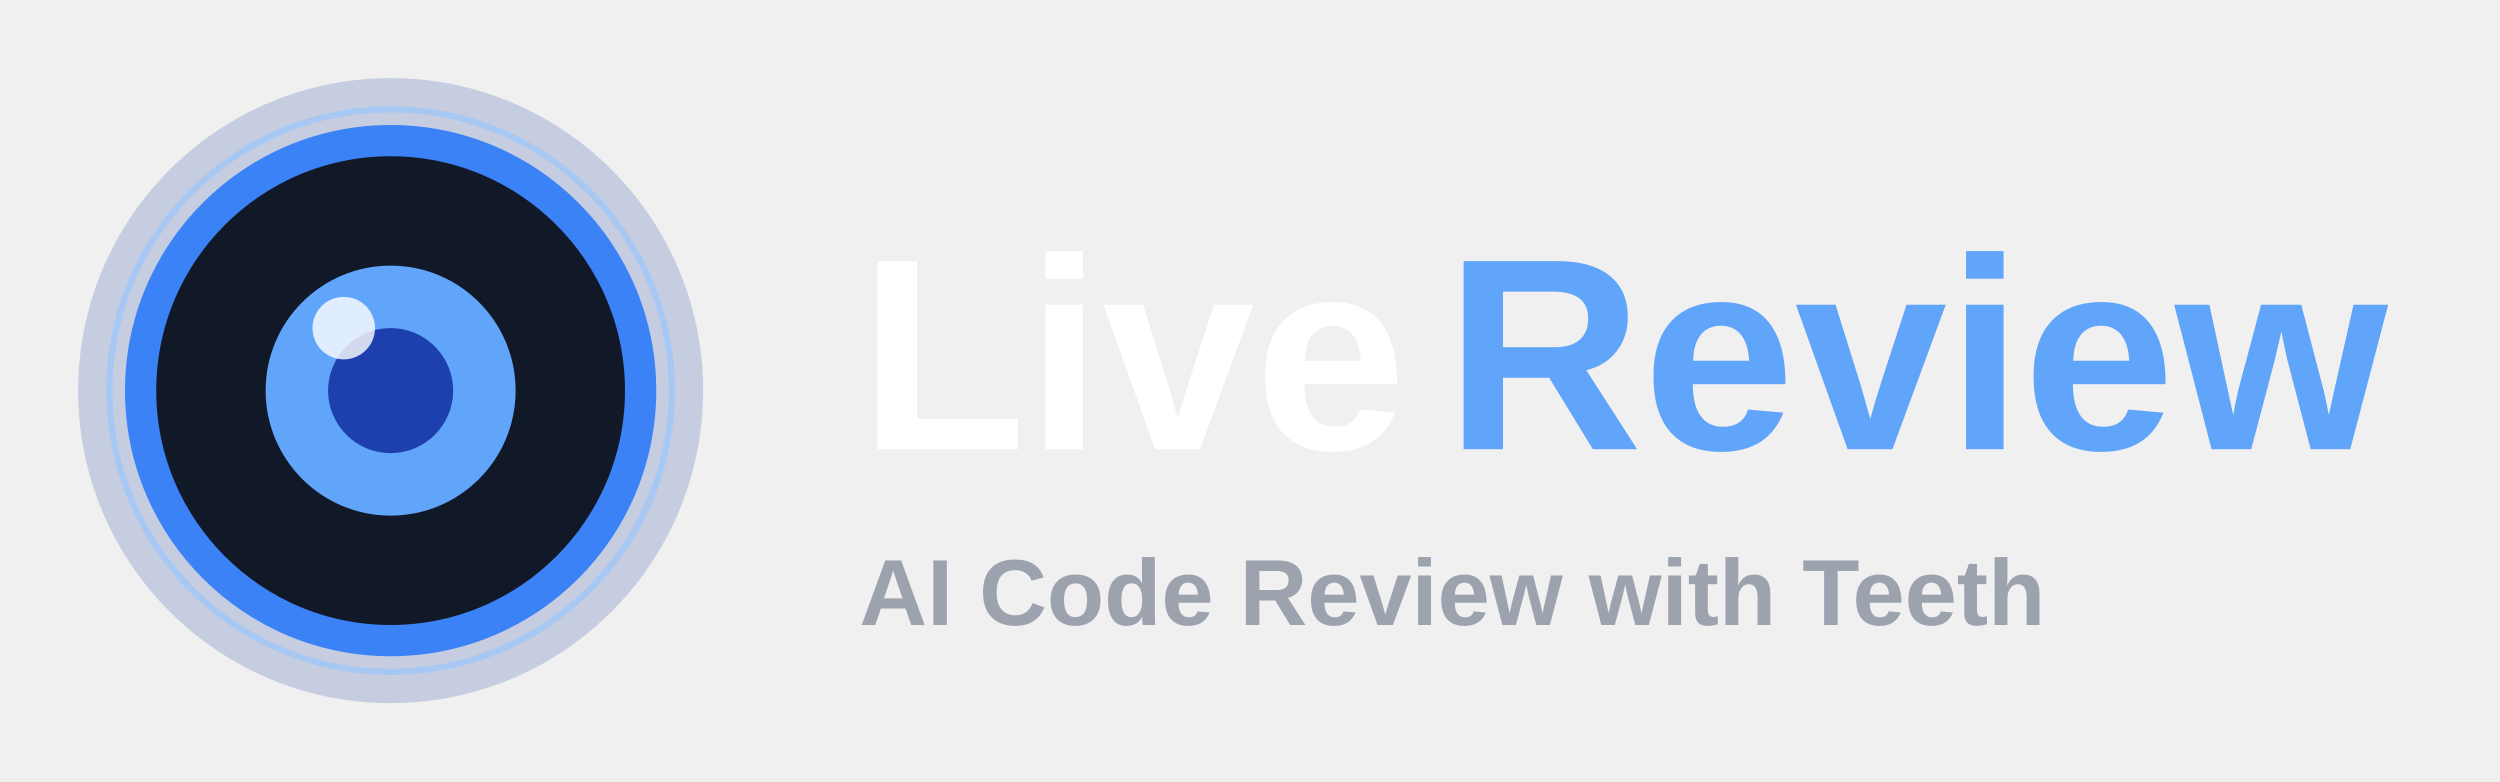
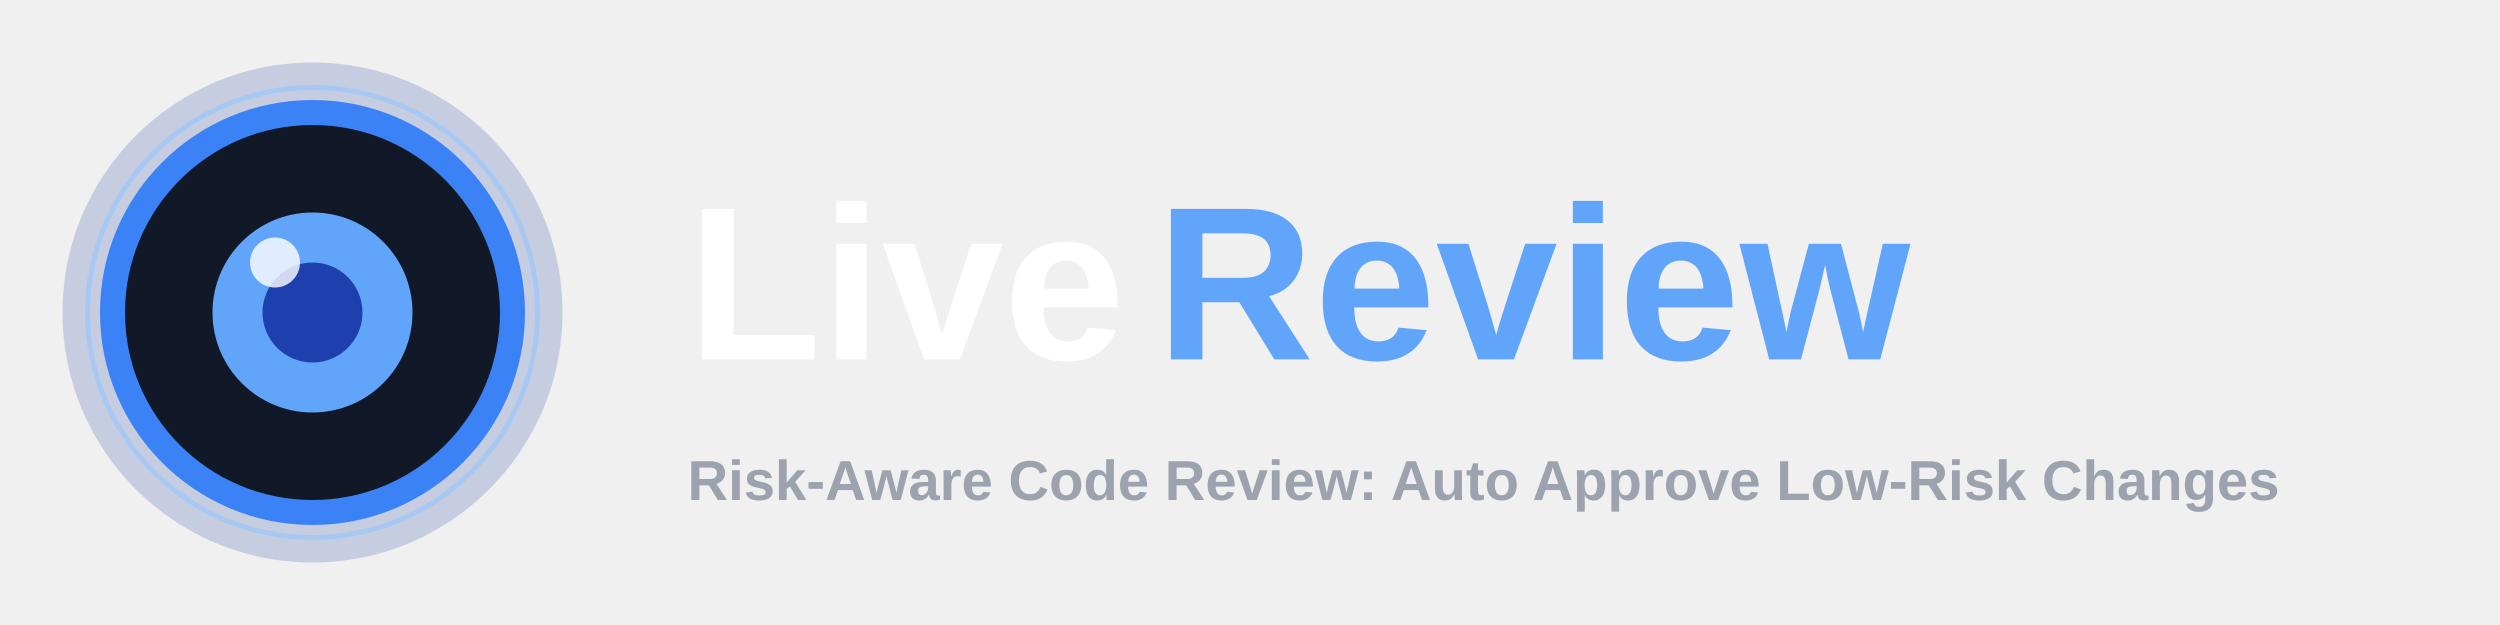
- <svg xmlns="http://www.w3.org/2000/svg" width="640" height="200" viewBox="0 0 640 200" fill="none">
+ <svg xmlns="http://www.w3.org/2000/svg" width="800" height="200" viewBox="0 0 800 200" fill="none">
  <g transform="translate(100, 100) scale(0.8)">
    <circle cx="0" cy="0" r="100" fill="#1E429F" opacity="0.2" />
    <circle cx="0" cy="0" r="80" fill="#111827" />
    <circle cx="0" cy="0" r="80" stroke="#3B82F6" stroke-width="10" />
    <circle cx="0" cy="0" r="40" fill="#60A5FA" />
    <circle cx="0" cy="0" r="20" fill="#1E40AF" />
    <path d="M-5 -20C-5 -14.477 -9.477 -10 -15 -10C-20.523 -10 -25 -14.477 -25 -20C-25 -25.523 -20.523 -30 -15 -30C-9.477 -30 -5 -25.523 -5 -20Z" fill="white" opacity="0.8" />
    <circle cx="0" cy="0" r="90" stroke="#93C5FD" stroke-width="2" opacity="0.6" />
  </g>
  <g transform="translate(220, 100)" font-family="Arial, sans-serif" font-weight="bold">
    <text x="0" y="15" font-size="70" fill="white">Live</text>
    <text x="150" y="15" font-size="70" fill="#60A5FA">Review</text>
-     <text x="0" y="60" font-size="24" fill="#9CA3AF">AI Code Review with Teeth</text>
+     <text x="0" y="60" font-size="18" fill="#9CA3AF">Risk-Aware Code Review: Auto Approve Low-Risk Changes</text>
  </g>
</svg>
